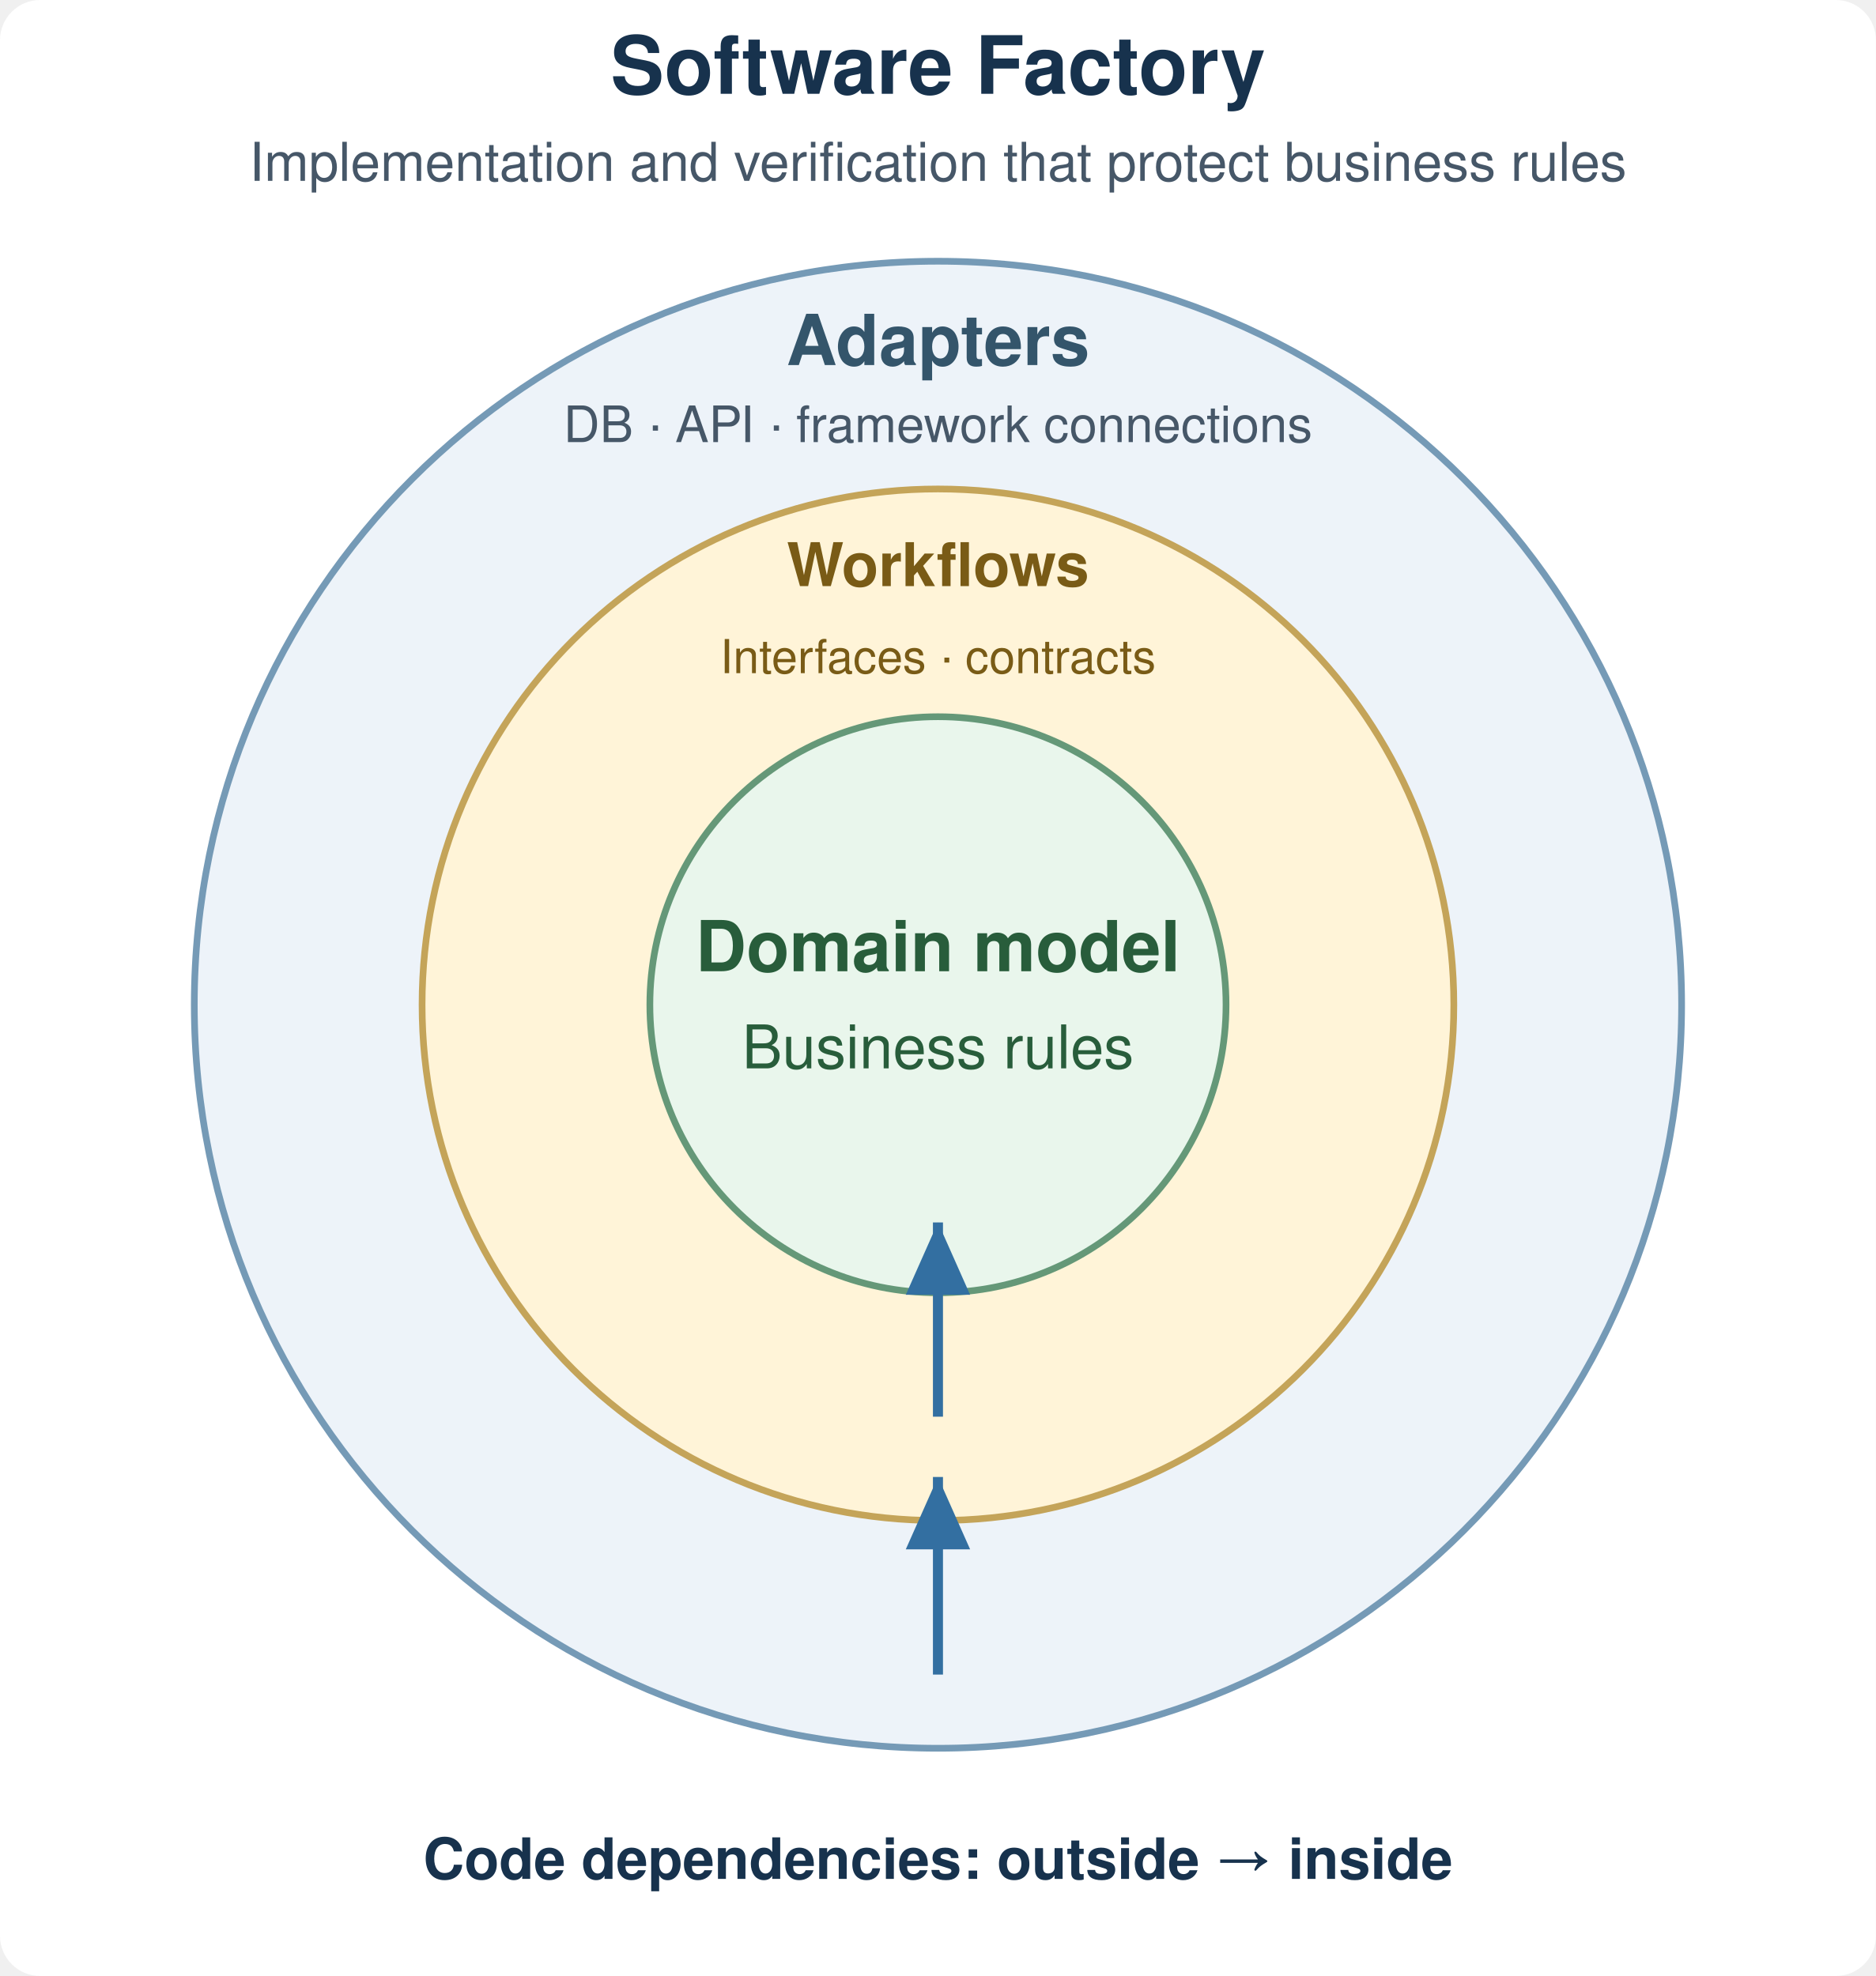
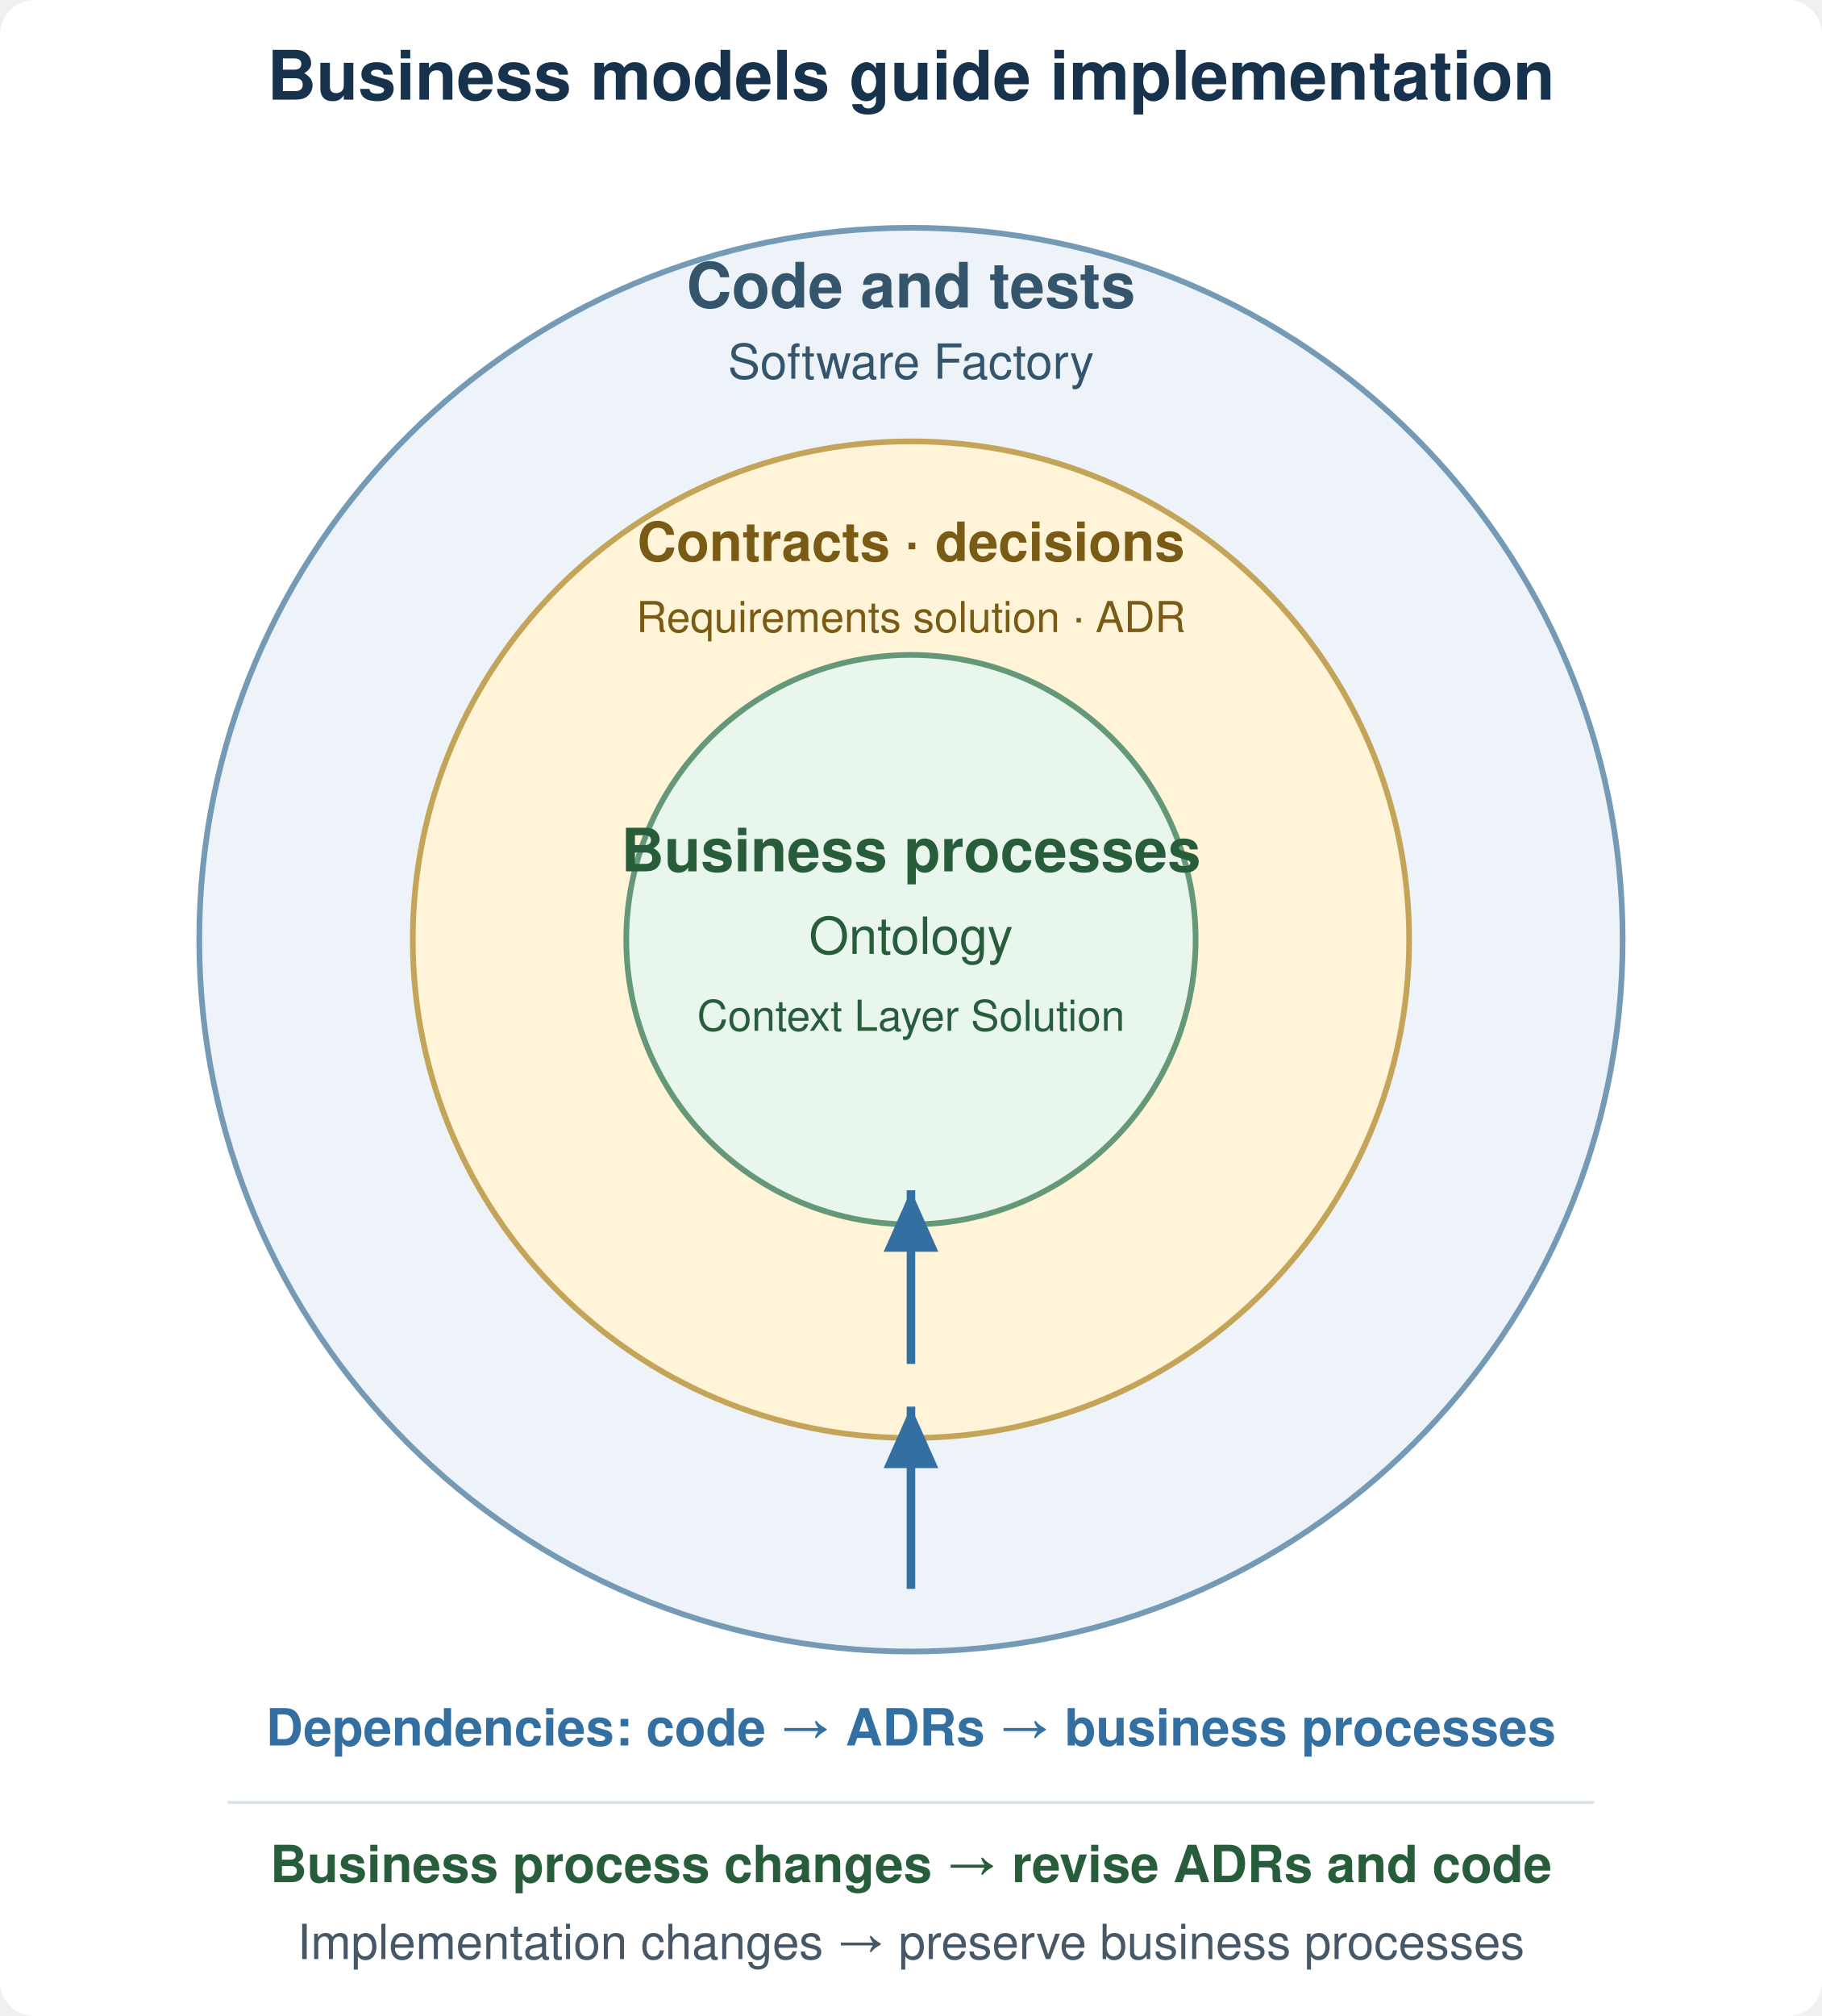
- <svg xmlns="http://www.w3.org/2000/svg" width="560" height="590" viewBox="0 0 560 590" role="img" aria-labelledby="title desc" font-family="-apple-system, BlinkMacSystemFont, 'Apple SD Gothic Neo', 'Segoe UI', Helvetica, Arial, sans-serif">
+ <svg xmlns="http://www.w3.org/2000/svg" width="640" height="708" viewBox="0 0 640 708" role="img" aria-labelledby="title desc" font-family="-apple-system, BlinkMacSystemFont, 'Apple SD Gothic Neo', 'Segoe UI', Helvetica, Arial, sans-serif">
  <defs>
    <marker id="inward" viewBox="0 0 10 10" refX="9" refY="5" markerWidth="8" markerHeight="8" orient="auto">
      <path d="M0 1L9 5L0 9Z" fill="#336fa1" />
    </marker>
  </defs>
-   <rect width="560" height="590" rx="12" fill="#fff" />
-   <circle cx="280" cy="300" r="222" fill="#edf3f9" stroke="#759ab6" stroke-width="2" />
-   <circle cx="280" cy="300" r="154" fill="#fff4d8" stroke="#c4a459" stroke-width="2" />
-   <circle cx="280" cy="300" r="86" fill="#e9f6ec" stroke="#659878" stroke-width="2" />
-   <path d="M280 500V441" fill="none" stroke="#336fa1" stroke-width="3" marker-end="url(#inward)" />
-   <path d="M280 423V365" fill="none" stroke="#336fa1" stroke-width="3" marker-end="url(#inward)" />
-   <text x="280" y="28" text-anchor="middle" font-size="24" font-weight="700" fill="#17324d">Software Factory</text>
-   <text x="280" y="54" text-anchor="middle" font-size="16" font-weight="400" fill="#465768">Implementation and verification that protect business rules</text>
-   <text x="280" y="109" text-anchor="middle" font-size="21" font-weight="700" fill="#34556b">Adapters</text>
-   <text x="280" y="132" text-anchor="middle" font-size="15" font-weight="400" fill="#465768">DB · API · framework connections</text>
-   <text x="280" y="175" text-anchor="middle" font-size="18" font-weight="700" fill="#795b16">Workflows</text>
-   <text x="280" y="201" text-anchor="middle" font-size="14" font-weight="400" fill="#795b16">Interfaces · contracts</text>
-   <text x="280" y="290" text-anchor="middle" font-size="21" font-weight="700" fill="#285d3b">Domain model</text>
-   <text x="280" y="319" text-anchor="middle" font-size="18" font-weight="400" fill="#285d3b">Business rules</text>
-   <text x="280" y="561" text-anchor="middle" font-size="17" font-weight="700" fill="#17324d">Code dependencies: outside → inside</text>
+   <rect width="640" height="708" rx="12" fill="#fff" />
+   <circle cx="320" cy="330" r="250" fill="#edf3f9" stroke="#759ab6" stroke-width="2" />
+   <circle cx="320" cy="330" r="175" fill="#fff4d8" stroke="#c4a459" stroke-width="2" />
+   <circle cx="320" cy="330" r="100" fill="#e9f6ec" stroke="#659878" stroke-width="2" />
+   <path d="M320 558V494" fill="none" stroke="#336fa1" stroke-width="3" marker-end="url(#inward)" />
+   <path d="M320 479V418" fill="none" stroke="#336fa1" stroke-width="3" marker-end="url(#inward)" />
+   <text x="320" y="35" text-anchor="middle" font-size="24" font-weight="700" fill="#17324d">Business models guide implementation</text>
+   <text x="320" y="108" text-anchor="middle" font-size="22" font-weight="700" fill="#34556b">Code and tests</text>
+   <text x="320" y="133" text-anchor="middle" font-size="17" font-weight="400" fill="#34556b">Software Factory</text>
+   <text x="320" y="197" text-anchor="middle" font-size="19" font-weight="700" fill="#795b16">Contracts · decisions</text>
+   <text x="320" y="222" text-anchor="middle" font-size="15" font-weight="400" fill="#795b16">Requirements solution · ADR</text>
+   <text x="320" y="306" text-anchor="middle" font-size="21" font-weight="700" fill="#285d3b">Business processes</text>
+   <text x="320" y="335" text-anchor="middle" font-size="18" font-weight="400" fill="#285d3b">Ontology</text>
+   <text x="320" y="362" text-anchor="middle" font-size="15" font-weight="400" fill="#285d3b">Context Layer Solution</text>
+   <text x="320" y="613" text-anchor="middle" font-size="18" font-weight="700" fill="#336fa1">Dependencies: code → ADRs → business processes</text>
+   <line x1="80" y1="633" x2="560" y2="633" stroke="#d9e1e8" />
+   <text x="320" y="661" text-anchor="middle" font-size="18" font-weight="600" fill="#285d3b">Business process changes → revise ADRs and code</text>
+   <text x="320" y="688" text-anchor="middle" font-size="17" font-weight="400" fill="#465768">Implementation changes → preserve business processes</text>
</svg>
